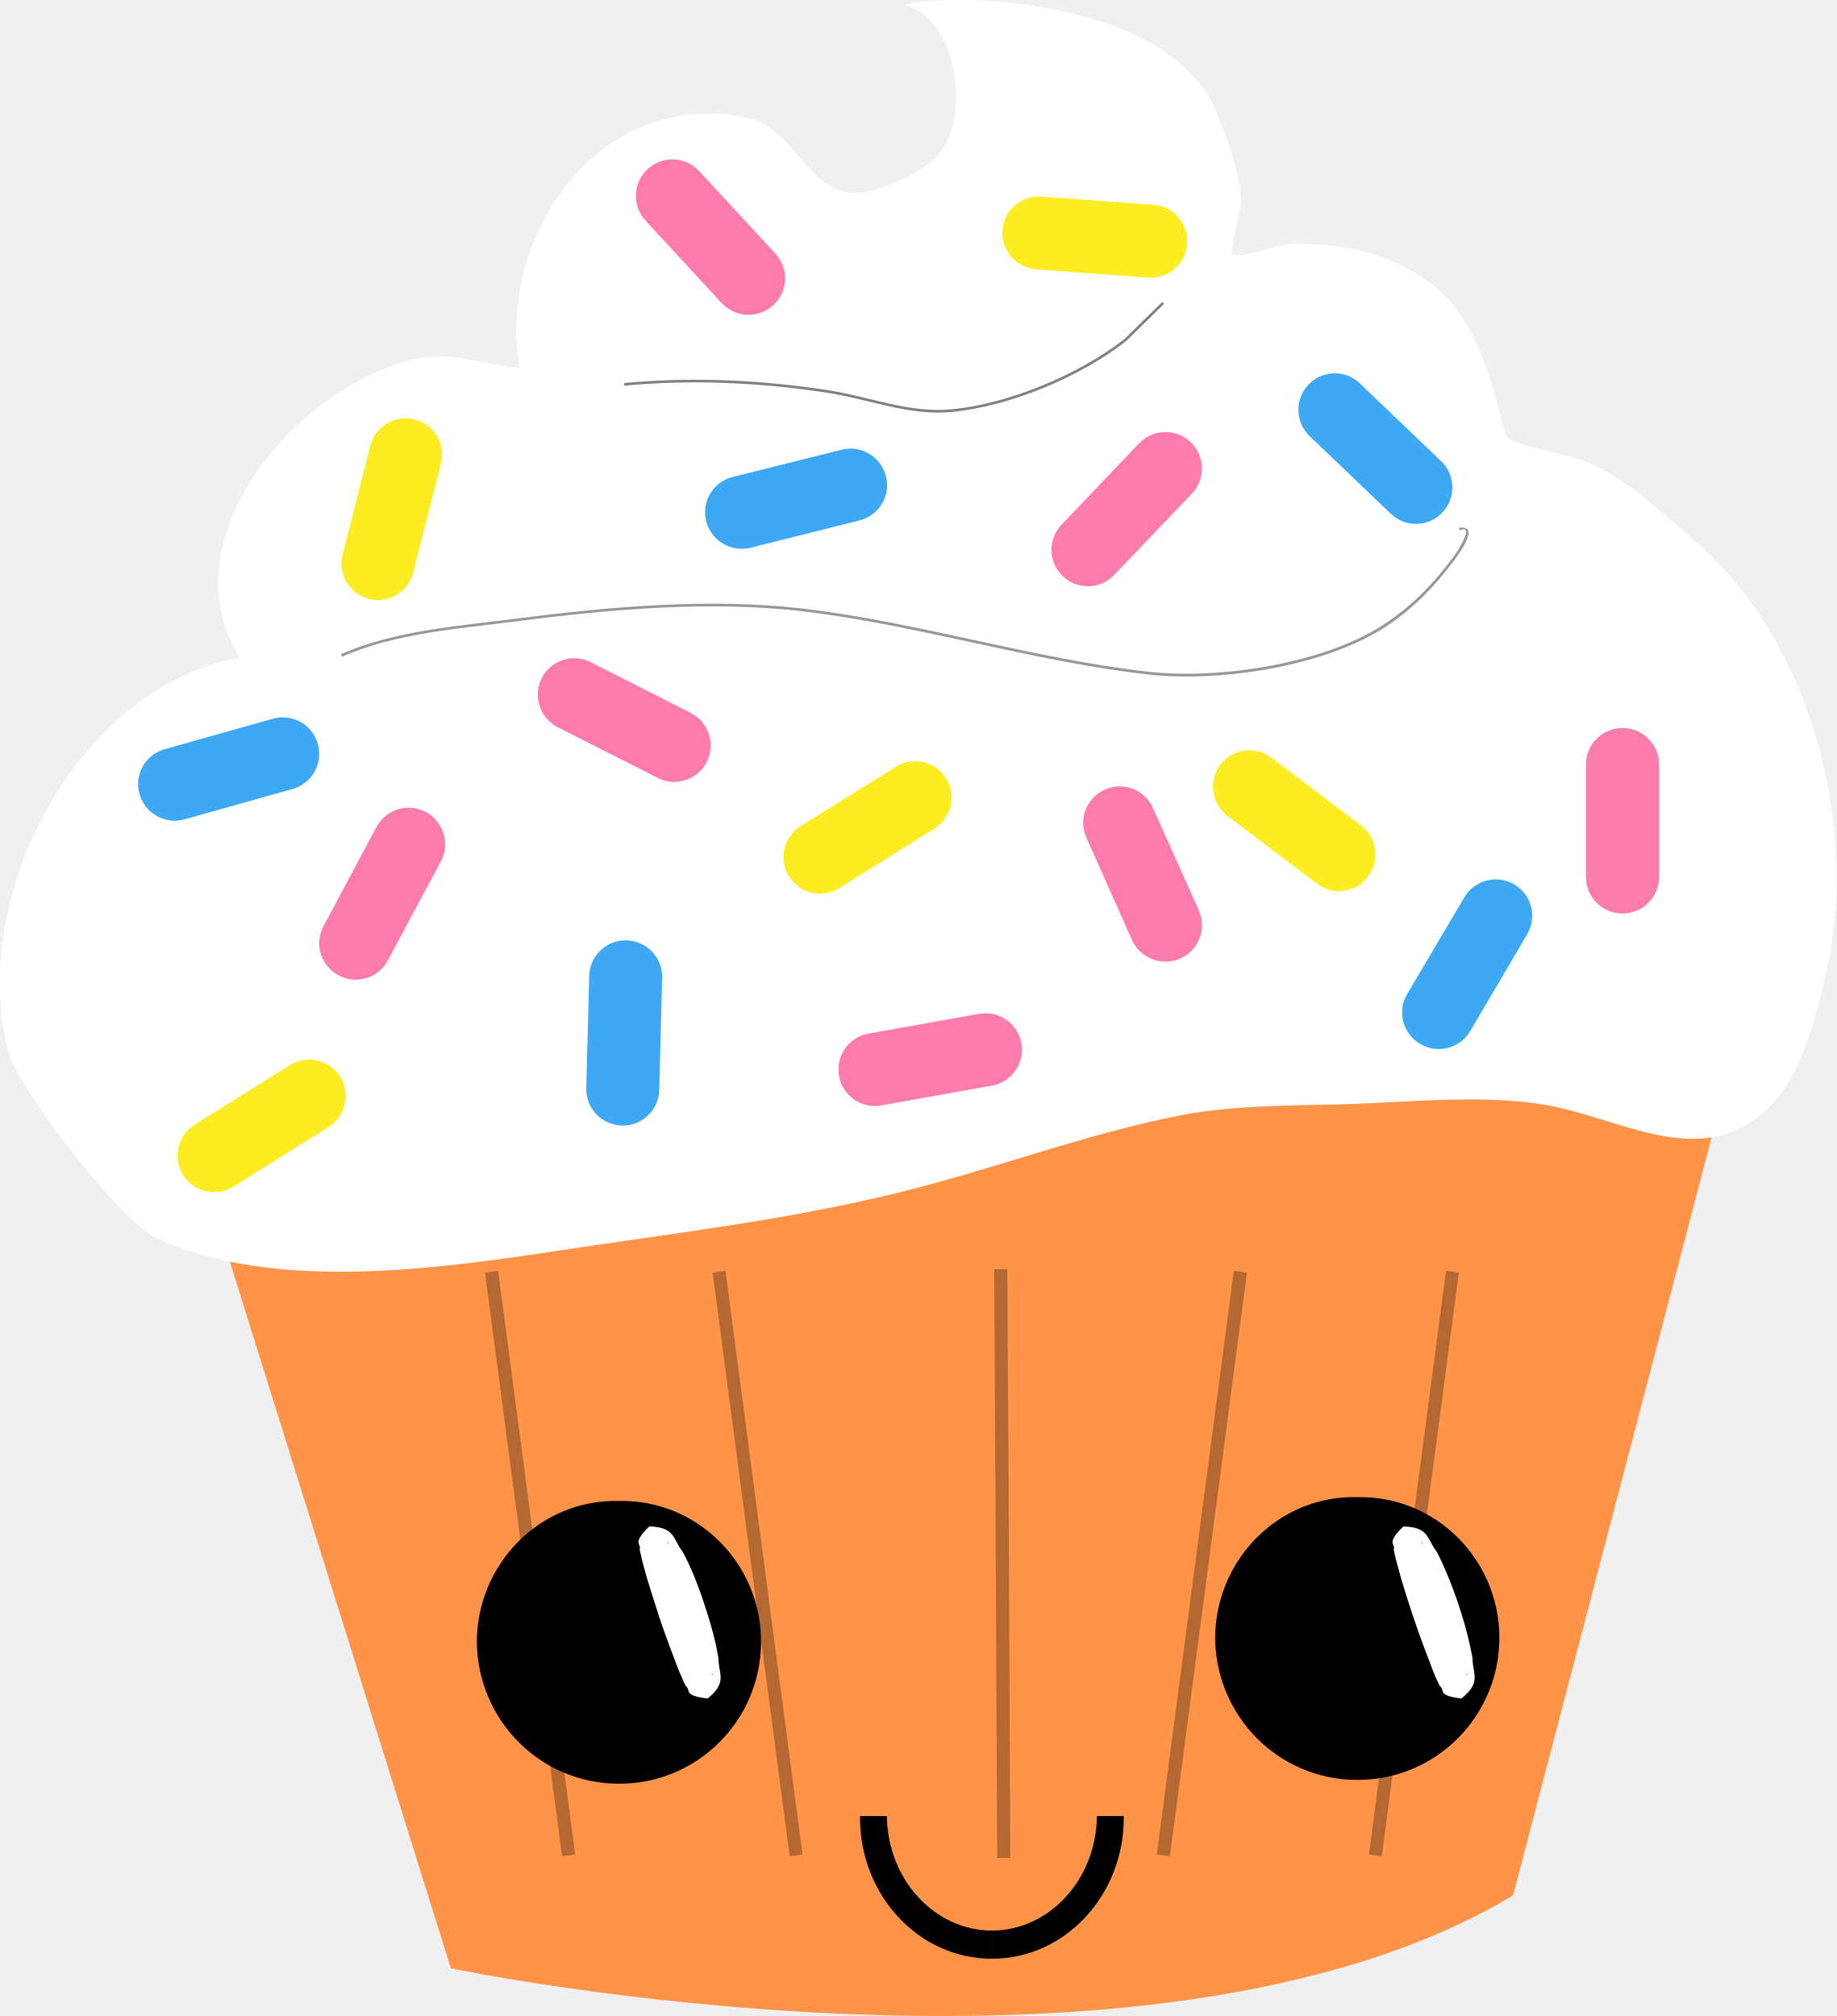
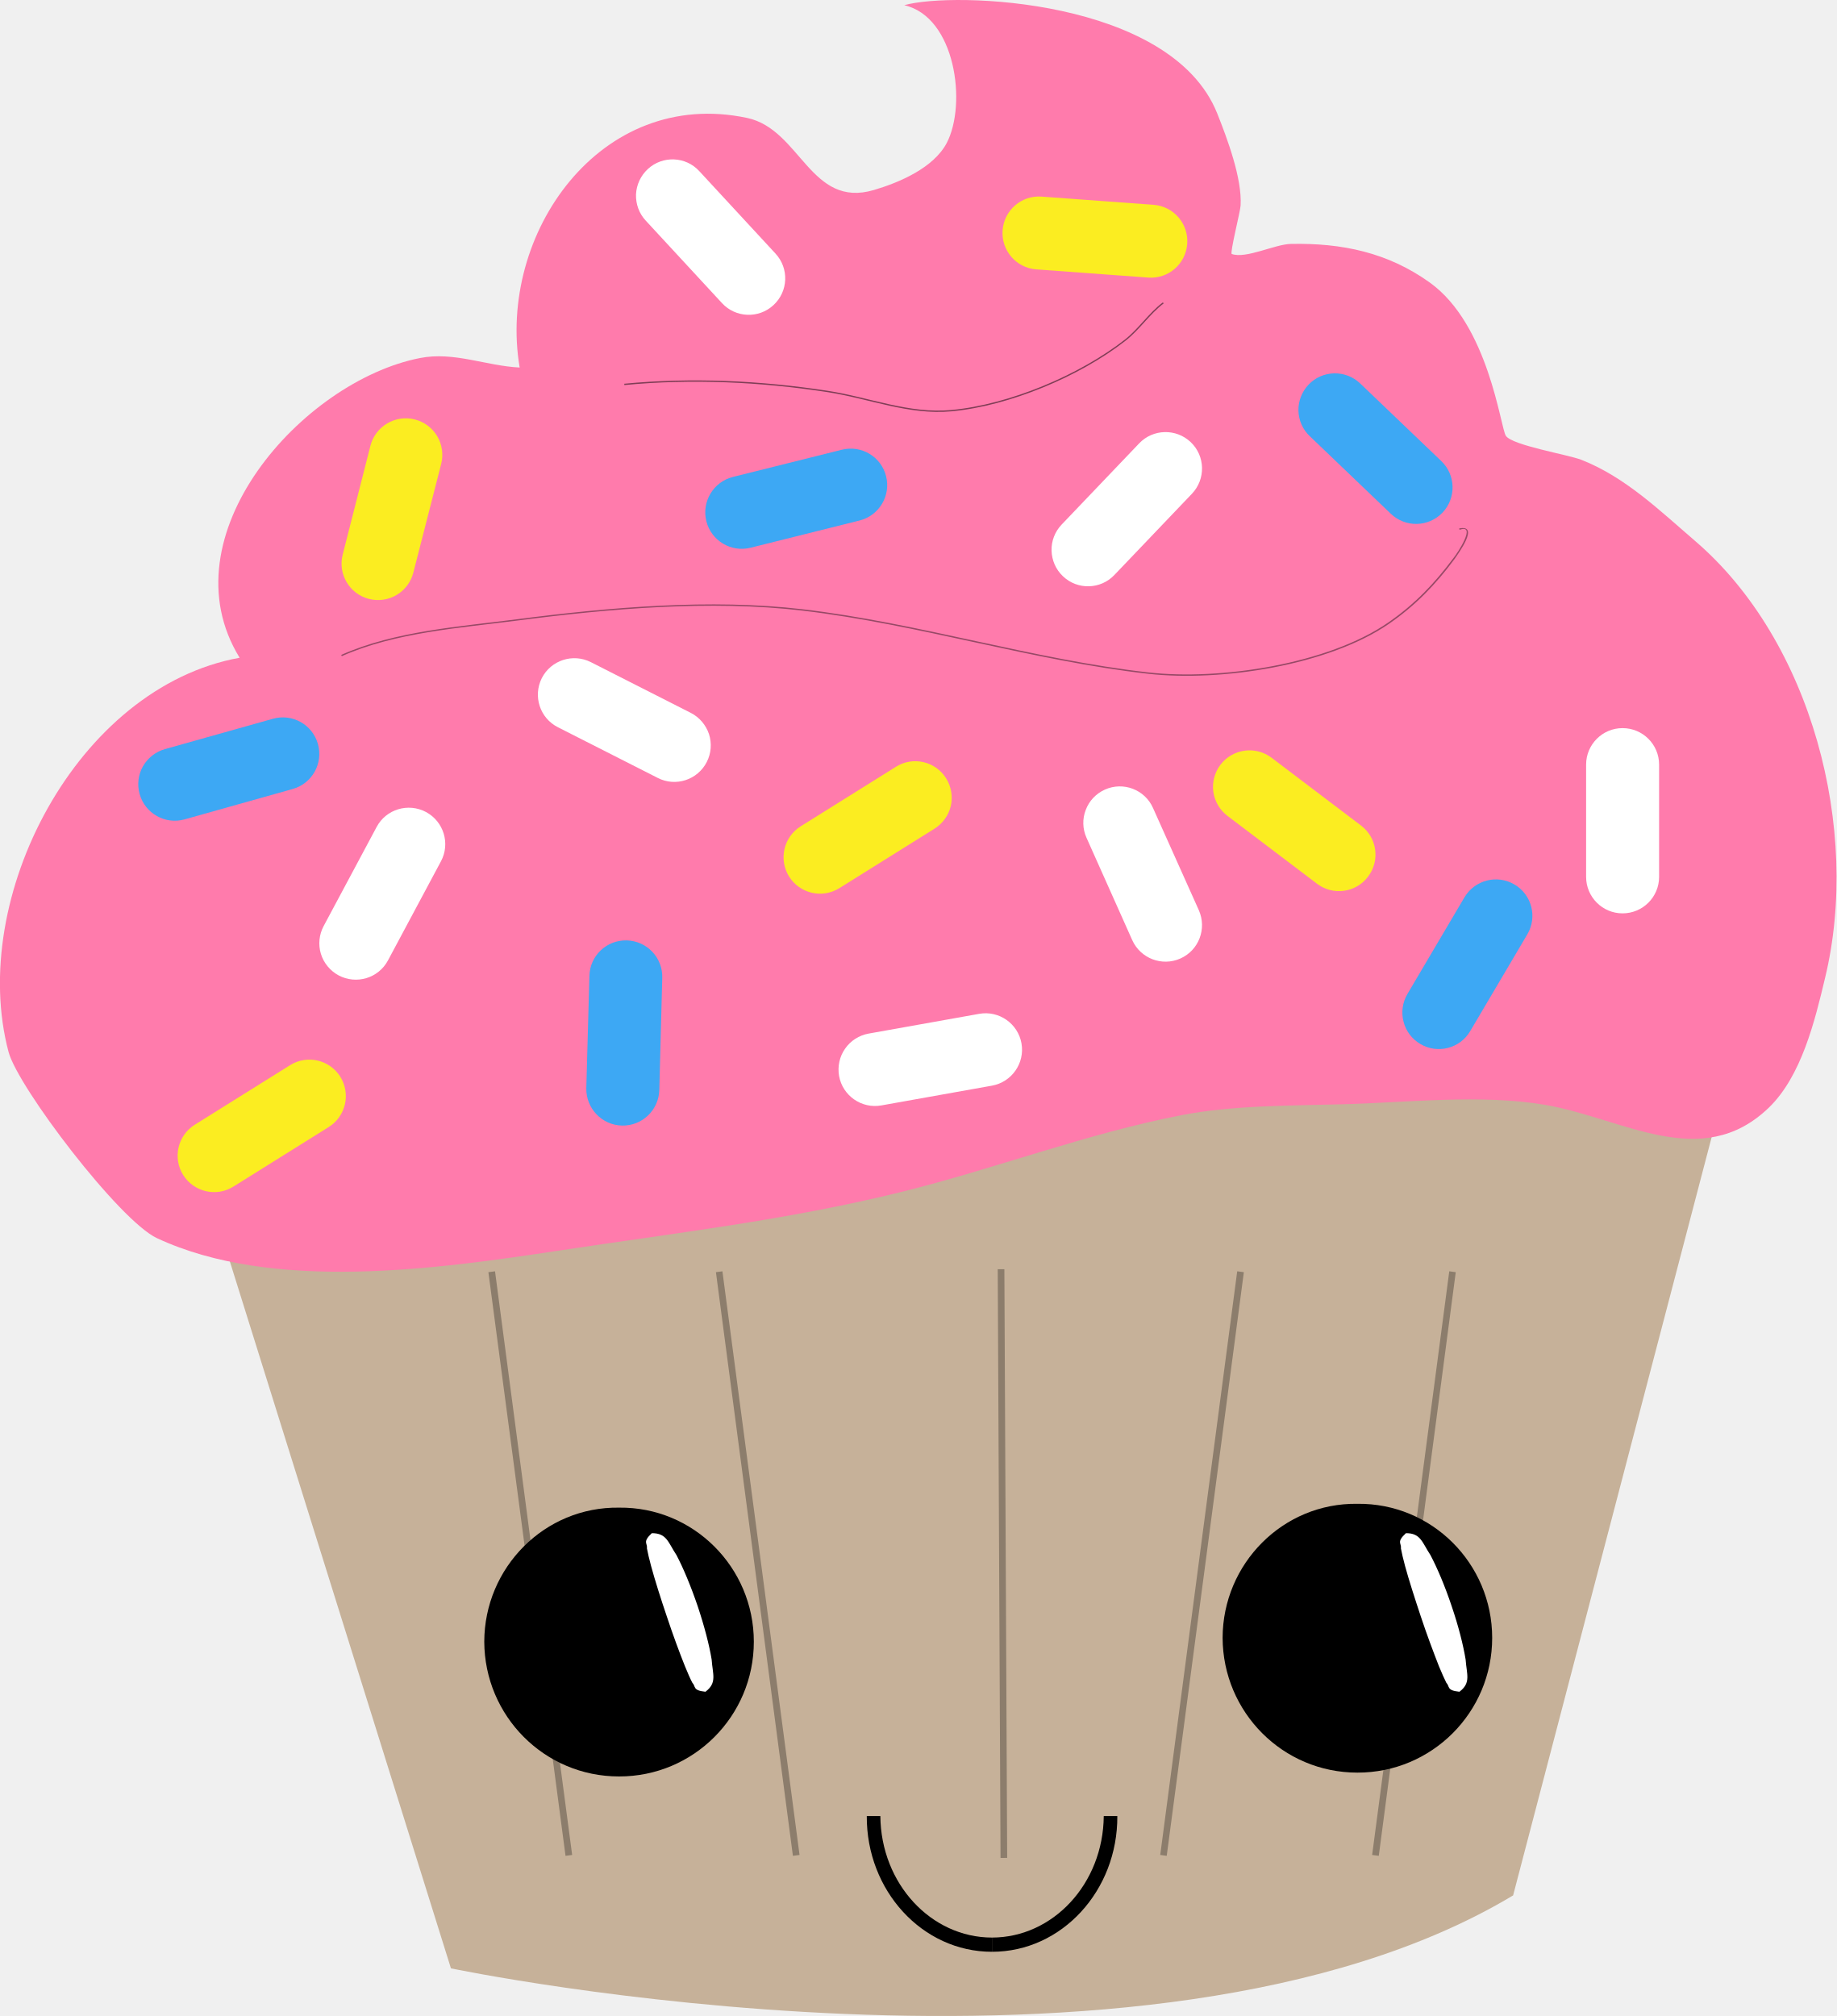
- <svg xmlns="http://www.w3.org/2000/svg" xmlns:xlink="http://www.w3.org/1999/xlink" x="1339.57pt" y="149.204pt" width="62.935pt" height="69.084pt" viewBox="1339.57 149.204 62.935 69.084">
+ <svg xmlns="http://www.w3.org/2000/svg" xmlns:xlink="http://www.w3.org/1999/xlink" x="1231.54pt" y="392.5pt" width="124.546pt" height="136.714pt" viewBox="1231.54 392.5 124.546 136.714">
  <g id="1">
    <defs>
      <g id="2">
        <defs>
-           <path id="3" d="M1398.92,185.515 C1398.92,185.515,1391.42,214.155,1391.42,214.155 C1378.92,221.655,1355.02,216.655,1355.02,216.655 C1355.02,216.655,1346.42,189.155,1346.42,189.155 C1346.42,189.155,1396.42,185.515,1396.42,185.515" />
-         </defs>
-         <use xlink:href="#3" style="fill:#ff9347;fill-opacity:1;fill-rule:evenodd;opacity:1;stroke:none;" />
+           <path id="3" d="M1348.99,464.358 C1348.99,464.358,1334.15,521.036,1334.15,521.036 C1309.41,535.878,1262.12,525.983,1262.12,525.983 C1262.12,525.983,1245.1,471.562,1245.1,471.562 C1245.1,471.562,1344.05,464.358,1344.05,464.358" />
+         </defs>
+         <use xlink:href="#3" style="fill:#c6b199;fill-opacity:1;fill-rule:evenodd;opacity:1;stroke:none;" />
      </g>
    </defs>
    <use xlink:href="#2" />
    <defs>
      <g id="4">
        <defs>
-           <path id="5" d="M1370.55,149.381 C1372.31,149.781,1372.7,152.769,1372,154.105 C1371.56,154.956,1370.39,155.456,1369.51,155.715 C1367.33,156.358,1367,153.633,1365.17,153.244 C1360.14,152.18,1356.6,157.228,1357.37,161.798 C1356.23,161.744,1355.13,161.243,1353.96,161.473 C1349.92,162.264,1345.21,167.57,1347.78,171.743 C1342.19,172.756,1338.46,179.984,1339.86,185.251 C1340.18,186.464,1343.65,191.029,1344.94,191.631 C1348.91,193.49,1354.55,192.69,1358.75,192.054 C1362.69,191.457,1366.56,191.013,1370.44,190.052 C1373.68,189.251,1376.79,188.05,1380.07,187.415 C1381.81,187.078,1383.8,187.092,1385.58,187.045 C1387.8,186.985,1390.31,186.691,1392.51,187.063 C1395.16,187.514,1397.86,189.383,1400.17,187.166 C1401.3,186.081,1401.76,184.172,1402.11,182.704 C1403.33,177.645,1401.66,171.176,1397.65,167.741 C1396.44,166.703,1395.26,165.551,1393.76,164.961 C1393.3,164.781,1391.39,164.468,1391.17,164.139 C1390.98,163.868,1390.59,160.34,1388.56,158.886 C1387.12,157.855,1385.55,157.526,1383.8,157.562 C1383.25,157.574,1382.27,158.081,1381.78,157.907 C1381.71,157.882,1382.07,156.449,1382.08,156.247 C1382.14,155.32,1381.62,153.946,1381.27,153.086 C1379.7,149.155,1372.23,148.905,1370.55,149.381 C1370.55,149.381,1370.55,149.381,1370.55,149.381 z" />
-         </defs>
-         <use xlink:href="#5" style="fill:#ffffff;fill-opacity:1;fill-rule:evenodd;opacity:1;stroke:none;" />
+           <path id="5" d="M1292.86,392.852 C1296.34,393.643,1297.12,399.557,1295.74,402.199 C1294.85,403.884,1292.54,404.873,1290.8,405.386 C1286.49,406.658,1285.83,401.265,1282.2,400.497 C1272.25,398.39,1265.25,408.379,1266.78,417.423 C1264.51,417.317,1262.33,416.325,1260.02,416.78 C1252.04,418.347,1242.71,428.846,1247.79,437.104 C1236.74,439.109,1229.35,453.413,1232.12,463.836 C1232.76,466.237,1239.63,475.271,1242.18,476.463 C1250.04,480.141,1261.2,478.558,1269.5,477.3 C1277.29,476.118,1284.96,475.238,1292.64,473.337 C1299.05,471.752,1305.2,469.375,1311.69,468.119 C1315.14,467.452,1319.07,467.48,1322.59,467.386 C1326.99,467.269,1331.96,466.685,1336.31,467.423 C1341.57,468.315,1346.91,472.014,1351.48,467.626 C1353.71,465.479,1354.62,461.701,1355.31,458.796 C1357.72,448.784,1354.42,435.983,1346.49,429.184 C1344.1,427.132,1341.76,424.851,1338.78,423.683 C1337.88,423.328,1334.1,422.707,1333.66,422.057 C1333.29,421.52,1332.51,414.539,1328.5,411.661 C1325.65,409.621,1322.55,408.97,1319.07,409.042 C1317.99,409.064,1316.04,410.068,1315.07,409.724 C1314.93,409.673,1315.65,406.839,1315.67,406.439 C1315.78,404.605,1314.76,401.884,1314.08,400.182 C1310.96,392.403,1296.19,391.909,1292.86,392.852 C1292.86,392.852,1292.86,392.852,1292.86,392.852 z" />
+         </defs>
+         <use xlink:href="#5" style="fill:#ff7bac;fill-opacity:1;fill-rule:evenodd;opacity:1;stroke:none;" />
      </g>
    </defs>
    <use xlink:href="#4" />
    <defs>
      <g id="6">
        <defs>
-           <path id="7" d="M1351.29,171.708 C1353.12,170.892,1355.35,170.743,1357.31,170.49 C1360.44,170.083,1363.92,169.779,1367.07,170.151 C1371.03,170.618,1374.95,171.87,1378.91,172.316 C1381.4,172.594,1385.09,172.035,1387.18,170.596 C1388.09,169.966,1388.77,169.253,1389.43,168.366 C1389.54,168.198,1390.33,167.18,1389.56,167.29 C1389.57,167.32,1389.58,167.35,1389.59,167.38 C1390.13,167.131,1389.5,168.144,1389.36,168.309 C1388.7,169.191,1388.03,169.894,1387.12,170.518 C1385.07,171.936,1381.38,172.501,1378.92,172.224 C1374.97,171.78,1371.05,170.528,1367.08,170.059 C1363.91,169.688,1360.43,169.993,1357.3,170.4 C1355.34,170.654,1353.1,170.801,1351.25,171.626 C1351.26,171.654,1351.28,171.681,1351.29,171.708 z" />
+           <path id="7" d="M1254.72,436.996 C1258.35,435.376,1262.77,435.083,1266.64,434.58 C1272.85,433.775,1279.73,433.173,1285.97,433.91 C1293.82,434.834,1301.58,437.312,1309.41,438.193 C1314.31,438.743,1321.63,437.633,1325.74,434.796 C1327.54,433.552,1328.89,432.147,1330.19,430.394 C1330.41,430.063,1331.91,428.05,1330.49,428.337 C1330.5,428.367,1330.51,428.397,1330.52,428.427 C1331.7,428.001,1330.38,430.009,1330.11,430.337 C1328.81,432.085,1327.47,433.48,1325.68,434.718 C1321.61,437.535,1314.3,438.65,1309.42,438.101 C1301.6,437.222,1293.84,434.744,1285.98,433.818 C1279.73,433.083,1272.84,433.686,1266.63,434.491 C1262.76,434.994,1258.33,435.286,1254.68,436.914 C1254.69,436.941,1254.71,436.969,1254.72,436.996 z" />
        </defs>
        <use xlink:href="#7" style="fill:#000000;fill-opacity:0.407;fill-rule:nonzero;opacity:1;stroke:none;" />
      </g>
    </defs>
    <use xlink:href="#6" />
    <defs>
      <g id="8">
        <defs>
-           <path id="9" d="M1360.96,162.421 C1363.27,162.2,1365.62,162.311,1367.92,162.662 C1369.34,162.879,1370.7,163.459,1372.18,163.321 C1374.17,163.132,1376.58,162.126,1378.16,160.892 C1378.59,160.467,1379.03,160.041,1379.46,159.615 C1379.44,159.594,1379.42,159.573,1379.4,159.551 C1378.96,159.976,1378.53,160.402,1378.1,160.824 C1376.54,162.043,1374.14,163.046,1372.17,163.231 C1370.72,163.369,1369.36,162.794,1367.93,162.573 C1365.63,162.221,1363.27,162.109,1360.96,162.331 C1360.96,162.361,1360.96,162.391,1360.96,162.421 z" />
+           <path id="9" d="M1273.88,418.613 C1278.45,418.174,1283.11,418.395,1287.65,419.09 C1290.47,419.521,1293.16,420.667,1296.08,420.393 C1300.01,420.022,1304.76,418.032,1307.87,415.603 C1308.83,414.852,1309.5,413.796,1310.45,413.077 C1310.43,413.053,1310.42,413.029,1310.4,413.005 C1309.43,413.738,1308.76,414.794,1307.82,415.532 C1304.72,417.95,1299.98,419.936,1296.07,420.303 C1293.18,420.577,1290.49,419.437,1287.66,419.001 C1283.12,418.305,1278.45,418.084,1273.87,418.523 C1273.88,418.553,1273.88,418.583,1273.88,418.613 z" />
        </defs>
        <use xlink:href="#9" style="fill:#000000;fill-opacity:0.497;fill-rule:nonzero;opacity:1;stroke:none;" />
      </g>
    </defs>
    <use xlink:href="#8" />
    <defs>
      <g id="10">
        <defs>
-           <path id="11" d="M1396.42,179.252 C1396.42,179.943,1395.86,180.502,1395.17,180.502 C1394.48,180.502,1393.92,179.943,1393.92,179.252 C1393.92,179.252,1393.92,175.405,1393.92,175.405 C1393.92,174.714,1394.48,174.155,1395.17,174.155 C1395.86,174.155,1396.42,174.714,1396.42,175.405 C1396.42,175.405,1396.42,179.252,1396.42,179.252 z" />
+           <path id="11" d="M1344.05,451.965 C1344.05,453.332,1342.94,454.439,1341.57,454.439 C1340.21,454.439,1339.1,453.332,1339.1,451.965 C1339.1,451.965,1339.1,444.351,1339.1,444.351 C1339.1,442.985,1340.21,441.877,1341.57,441.877 C1342.94,441.877,1344.05,442.985,1344.05,444.351 C1344.05,444.351,1344.05,451.965,1344.05,451.965 z" />
        </defs>
        <use xlink:href="#11" style="fill:#ff7bac;fill-opacity:1;fill-rule:nonzero;opacity:1;stroke:none;" />
      </g>
    </defs>
    <use xlink:href="#10" />
    <defs>
      <g id="12">
        <defs>
-           <path id="13" d="M1366.14,157.893 C1366.61,158.401,1366.58,159.191,1366.07,159.66 C1365.56,160.128,1364.77,160.097,1364.3,159.59 C1364.3,159.59,1361.69,156.763,1361.69,156.763 C1361.22,156.256,1361.26,155.466,1361.76,154.997 C1362.27,154.529,1363.06,154.56,1363.53,155.067 C1363.53,155.067,1366.14,157.893,1366.14,157.893 z" />
-         </defs>
-         <use xlink:href="#13" style="fill:#ff7bac;fill-opacity:1;fill-rule:nonzero;opacity:1;stroke:none;" />
+           <path id="13" d="M1284.13,409.697 C1285.06,410.7,1285,412.266,1283.99,413.193 C1282.99,414.12,1281.42,414.057,1280.5,413.054 C1280.5,413.054,1275.33,407.461,1275.33,407.461 C1274.88,406.979,1274.65,406.34,1274.67,405.684 C1274.7,405.029,1274.99,404.41,1275.47,403.965 C1276.47,403.038,1278.04,403.1,1278.96,404.104 C1278.96,404.104,1284.13,409.697,1284.13,409.697 z" />
+         </defs>
+         <use xlink:href="#13" style="fill:#ffffff;fill-opacity:1;fill-rule:nonzero;opacity:1;stroke:none;" />
      </g>
    </defs>
    <use xlink:href="#12" />
    <defs>
      <g id="14">
        <defs>
-           <path id="15" d="M1396.42,179.252 C1396.42,179.943,1395.86,180.502,1395.17,180.502 C1394.48,180.502,1393.92,179.943,1393.92,179.252 C1393.92,179.252,1393.92,175.405,1393.92,175.405 C1393.92,174.714,1394.48,174.155,1395.17,174.155 C1395.86,174.155,1396.42,174.714,1396.42,175.405 C1396.42,175.405,1396.42,179.252,1396.42,179.252 z" />
-         </defs>
-         <use xlink:href="#15" style="fill:#ff7bac;fill-opacity:1;fill-rule:nonzero;opacity:1;stroke:none;" />
+           <path id="15" d="M1344.05,451.965 C1344.05,453.332,1342.94,454.439,1341.57,454.439 C1340.21,454.439,1339.1,453.332,1339.1,451.965 C1339.1,451.965,1339.1,444.351,1339.1,444.351 C1339.1,442.985,1340.21,441.877,1341.57,441.877 C1342.94,441.877,1344.05,442.985,1344.05,444.351 C1344.05,444.351,1344.05,451.965,1344.05,451.965 z" />
+         </defs>
+         <use xlink:href="#15" style="fill:#ffffff;fill-opacity:1;fill-rule:nonzero;opacity:1;stroke:none;" />
      </g>
    </defs>
    <use xlink:href="#14" />
    <defs>
      <g id="16">
        <defs>
-           <path id="17" d="M1386.21,177.494 C1386.76,177.912,1386.86,178.696,1386.45,179.246 C1386.03,179.796,1385.25,179.904,1384.7,179.487 C1384.7,179.487,1381.63,177.162,1381.63,177.162 C1381.08,176.745,1380.97,175.961,1381.39,175.411 C1381.8,174.861,1382.59,174.753,1383.14,175.17 C1383.14,175.17,1386.21,177.494,1386.21,177.494 z" />
+           <path id="17" d="M1323.84,448.487 C1324.93,449.312,1325.14,450.864,1324.31,451.952 C1323.49,453.041,1321.94,453.255,1320.85,452.429 C1320.85,452.429,1314.78,447.83,1314.78,447.83 C1314.26,447.433,1313.91,446.845,1313.82,446.195 C1313.73,445.546,1313.91,444.887,1314.3,444.364 C1315.13,443.275,1316.68,443.062,1317.77,443.887 C1317.77,443.887,1323.84,448.487,1323.84,448.487 z" />
        </defs>
        <use xlink:href="#17" style="fill:#fbed21;fill-opacity:1;fill-rule:nonzero;opacity:1;stroke:none;" />
      </g>
    </defs>
    <use xlink:href="#16" />
    <defs>
      <g id="18">
        <defs>
-           <path id="19" d="M1369.77,187.084 C1369.09,187.205,1368.44,186.753,1368.32,186.073 C1368.2,185.394,1368.65,184.744,1369.33,184.623 C1369.33,184.623,1373.12,183.945,1373.12,183.945 C1373.8,183.824,1374.45,184.276,1374.57,184.956 C1374.69,185.635,1374.24,186.285,1373.56,186.406 C1373.56,186.406,1369.77,187.084,1369.77,187.084 z" />
-         </defs>
-         <use xlink:href="#19" style="fill:#ff7bac;fill-opacity:1;fill-rule:nonzero;opacity:1;stroke:none;" />
+           <path id="19" d="M1291.31,467.463 C1289.97,467.704,1288.68,466.808,1288.44,465.464 C1288.33,464.818,1288.47,464.152,1288.85,463.614 C1289.22,463.076,1289.8,462.709,1290.44,462.593 C1290.44,462.593,1297.94,461.253,1297.94,461.253 C1299.28,461.012,1300.57,461.908,1300.81,463.252 C1301.05,464.597,1300.15,465.882,1298.81,466.123 C1298.81,466.123,1291.31,467.463,1291.31,467.463 z" />
+         </defs>
+         <use xlink:href="#19" style="fill:#ffffff;fill-opacity:1;fill-rule:nonzero;opacity:1;stroke:none;" />
      </g>
    </defs>
    <use xlink:href="#18" />
    <defs>
      <g id="20">
        <defs>
-           <path id="21" d="M1377.75,168.907 C1377.28,169.407,1376.49,169.426,1375.99,168.949 C1375.49,168.473,1375.47,167.681,1375.95,167.182 C1375.95,167.182,1378.6,164.398,1378.6,164.398 C1379.08,163.898,1379.87,163.879,1380.37,164.356 C1380.87,164.832,1380.89,165.624,1380.41,166.123 C1380.41,166.123,1377.75,168.907,1377.75,168.907 z" />
-         </defs>
-         <use xlink:href="#21" style="fill:#ff7bac;fill-opacity:1;fill-rule:nonzero;opacity:1;stroke:none;" />
+           <path id="21" d="M1307.11,431.493 C1306.17,432.482,1304.6,432.518,1303.62,431.576 C1303.14,431.123,1302.87,430.5,1302.85,429.844 C1302.83,429.188,1303.08,428.553,1303.53,428.078 C1303.53,428.078,1308.79,422.568,1308.79,422.568 C1309.73,421.58,1311.3,421.543,1312.29,422.486 C1313.28,423.429,1313.31,424.994,1312.37,425.983 C1312.37,425.983,1307.11,431.493,1307.11,431.493 z" />
+         </defs>
+         <use xlink:href="#21" style="fill:#ffffff;fill-opacity:1;fill-rule:nonzero;opacity:1;stroke:none;" />
      </g>
    </defs>
    <use xlink:href="#20" />
    <defs>
      <g id="22">
        <defs>
-           <path id="23" d="M1352.26,164.479 C1352.43,163.81,1353.11,163.407,1353.78,163.577 C1354.45,163.748,1354.85,164.429,1354.68,165.098 C1354.68,165.098,1353.73,168.826,1353.73,168.826 C1353.56,169.495,1352.88,169.898,1352.21,169.728 C1351.54,169.557,1351.14,168.876,1351.31,168.207 C1351.31,168.207,1352.26,164.479,1352.26,164.479 z" />
+           <path id="23" d="M1256.66,422.729 C1257,421.406,1258.35,420.607,1259.67,420.945 C1260.31,421.108,1260.85,421.516,1261.19,422.08 C1261.52,422.645,1261.62,423.319,1261.46,423.954 C1261.46,423.954,1259.57,431.332,1259.57,431.332 C1259.23,432.656,1257.89,433.454,1256.56,433.116 C1255.24,432.778,1254.44,431.431,1254.78,430.107 C1254.78,430.107,1256.66,422.729,1256.66,422.729 z" />
        </defs>
        <use xlink:href="#23" style="fill:#fbed21;fill-opacity:1;fill-rule:nonzero;opacity:1;stroke:none;" />
      </g>
    </defs>
    <use xlink:href="#22" />
    <defs>
      <g id="24">
        <defs>
-           <path id="25" d="M1368.41,164.615 C1369.08,164.447,1369.76,164.855,1369.93,165.525 C1370.1,166.194,1369.69,166.873,1369.02,167.04 C1369.02,167.04,1365.29,167.973,1365.29,167.973 C1364.62,168.14,1363.94,167.733,1363.77,167.063 C1363.6,166.393,1364.01,165.715,1364.68,165.547 C1364.68,165.547,1368.41,164.615,1368.41,164.615 z" />
+           <path id="25" d="M1288.63,422.998 C1289.96,422.667,1291.3,423.473,1291.63,424.798 C1291.79,425.435,1291.69,426.109,1291.35,426.671 C1291.01,427.234,1290.47,427.639,1289.83,427.798 C1289.83,427.798,1282.44,429.644,1282.44,429.644 C1281.12,429.975,1279.77,429.169,1279.44,427.843 C1279.11,426.518,1279.92,425.175,1281.24,424.844 C1281.24,424.844,1288.63,422.998,1288.63,422.998 z" />
        </defs>
        <use xlink:href="#25" style="fill:#3da8f4;fill-opacity:1;fill-rule:nonzero;opacity:1;stroke:none;" />
      </g>
    </defs>
    <use xlink:href="#24" />
    <defs>
      <g id="26">
        <defs>
-           <path id="27" d="M1379.1,156.223 C1379.78,156.273,1380.3,156.872,1380.25,157.561 C1380.2,158.249,1379.6,158.766,1378.91,158.716 C1378.91,158.716,1375.08,158.434,1375.08,158.434 C1374.39,158.384,1373.87,157.785,1373.92,157.096 C1373.97,156.408,1374.57,155.89,1375.26,155.941 C1375.26,155.941,1379.1,156.223,1379.1,156.223 z" />
+           <path id="27" d="M1309.77,406.39 C1311.13,406.49,1312.15,407.676,1312.05,409.038 C1311.95,410.401,1310.77,411.424,1309.41,411.324 C1309.41,411.324,1301.81,410.767,1301.81,410.767 C1300.45,410.667,1299.43,409.481,1299.53,408.119 C1299.63,406.756,1300.81,405.733,1302.17,405.833 C1302.17,405.833,1309.77,406.39,1309.77,406.39 z" />
        </defs>
        <use xlink:href="#27" style="fill:#fbed21;fill-opacity:1;fill-rule:nonzero;opacity:1;stroke:none;" />
      </g>
    </defs>
    <use xlink:href="#26" />
    <defs>
      <g id="28">
        <defs>
-           <path id="29" d="M1370.27,175.479 C1370.85,175.113,1371.62,175.29,1371.99,175.876 C1372.36,176.461,1372.18,177.232,1371.59,177.598 C1371.59,177.598,1368.33,179.638,1368.33,179.638 C1367.74,180.004,1366.97,179.826,1366.61,179.241 C1366.24,178.656,1366.42,177.885,1367,177.519 C1367,177.519,1370.27,175.479,1370.27,175.479 z" />
+           <path id="29" d="M1292.3,444.497 C1293.45,443.773,1294.98,444.125,1295.7,445.283 C1296.05,445.839,1296.16,446.511,1296.02,447.15 C1295.87,447.79,1295.47,448.344,1294.92,448.692 C1294.92,448.692,1288.46,452.729,1288.46,452.729 C1287.3,453.453,1285.78,453.101,1285.05,451.943 C1284.33,450.785,1284.68,449.258,1285.84,448.534 C1285.84,448.534,1292.3,444.497,1292.3,444.497 z" />
        </defs>
        <use xlink:href="#29" style="fill:#fbed21;fill-opacity:1;fill-rule:nonzero;opacity:1;stroke:none;" />
      </g>
    </defs>
    <use xlink:href="#28" />
    <defs>
      <g id="30">
        <defs>
-           <path id="31" d="M1389.95,184.538 C1389.6,185.133,1388.83,185.33,1388.24,184.979 C1387.64,184.628,1387.44,183.862,1387.79,183.267 C1387.79,183.267,1389.75,179.954,1389.75,179.954 C1390.1,179.359,1390.87,179.162,1391.46,179.512 C1392.06,179.863,1392.25,180.63,1391.9,181.224 C1391.9,181.224,1389.95,184.538,1389.95,184.538 z" />
+           <path id="31" d="M1331.24,462.425 C1330.55,463.602,1329.03,463.993,1327.86,463.299 C1327.29,462.965,1326.88,462.421,1326.72,461.786 C1326.55,461.15,1326.65,460.476,1326.98,459.911 C1326.98,459.911,1330.85,453.353,1330.85,453.353 C1331.55,452.177,1333.06,451.786,1334.24,452.48 C1335.42,453.174,1335.81,454.691,1335.11,455.868 C1335.11,455.868,1331.24,462.425,1331.24,462.425 z" />
        </defs>
        <use xlink:href="#31" style="fill:#3da8f4;fill-opacity:1;fill-rule:nonzero;opacity:1;stroke:none;" />
      </g>
    </defs>
    <use xlink:href="#30" />
    <defs>
      <g id="32">
        <defs>
-           <path id="33" d="M1388.95,165.004 C1389.45,165.481,1389.47,166.273,1388.99,166.771 C1388.52,167.27,1387.73,167.288,1387.23,166.81 C1387.23,166.81,1384.45,164.15,1384.45,164.15 C1383.95,163.673,1383.93,162.882,1384.41,162.383 C1384.88,161.884,1385.68,161.867,1386.17,162.344 C1386.17,162.344,1388.95,165.004,1388.95,165.004 z" />
+           <path id="33" d="M1329.28,423.768 C1330.27,424.713,1330.3,426.279,1329.36,427.266 C1328.41,428.253,1326.85,428.288,1325.86,427.343 C1325.86,427.343,1320.36,422.079,1320.36,422.079 C1319.88,421.626,1319.61,421.002,1319.59,420.347 C1319.58,419.691,1319.83,419.056,1320.28,418.582 C1321.22,417.595,1322.79,417.56,1323.78,418.504 C1323.78,418.504,1329.28,423.768,1329.28,423.768 z" />
        </defs>
        <use xlink:href="#33" style="fill:#3da8f4;fill-opacity:1;fill-rule:nonzero;opacity:1;stroke:none;" />
      </g>
    </defs>
    <use xlink:href="#32" />
    <defs>
      <g id="34">
        <defs>
-           <path id="35" d="M1349.5,185.705 C1350.09,185.339,1350.86,185.517,1351.23,186.102 C1351.59,186.687,1351.41,187.459,1350.83,187.825 C1350.83,187.825,1347.57,189.865,1347.57,189.865 C1346.98,190.231,1346.21,190.053,1345.84,189.467 C1345.48,188.882,1345.66,188.111,1346.24,187.745 C1346.24,187.745,1349.5,185.705,1349.5,185.705 z" />
+           <path id="35" d="M1251.21,464.735 C1252.37,464.01,1253.89,464.362,1254.62,465.521 C1254.96,466.077,1255.08,466.749,1254.93,467.388 C1254.78,468.027,1254.39,468.582,1253.83,468.93 C1253.83,468.93,1247.37,472.967,1247.37,472.967 C1246.22,473.691,1244.69,473.339,1243.96,472.181 C1243.24,471.022,1243.59,469.496,1244.75,468.772 C1244.75,468.772,1251.21,464.735,1251.21,464.735 z" />
        </defs>
        <use xlink:href="#35" style="fill:#fbed21;fill-opacity:1;fill-rule:nonzero;opacity:1;stroke:none;" />
      </g>
    </defs>
    <use xlink:href="#34" />
    <defs>
      <g id="36">
        <defs>
-           <path id="37" d="M1352.86,182.114 C1352.54,182.723,1351.78,182.953,1351.17,182.627 C1350.56,182.302,1350.33,181.544,1350.66,180.935 C1350.66,180.935,1352.47,177.542,1352.47,177.542 C1352.8,176.934,1353.56,176.704,1354.16,177.03 C1354.77,177.355,1355,178.113,1354.68,178.721 C1354.68,178.721,1352.86,182.114,1352.86,182.114 z" />
-         </defs>
-         <use xlink:href="#37" style="fill:#ff7bac;fill-opacity:1;fill-rule:nonzero;opacity:1;stroke:none;" />
+           <path id="37" d="M1257.85,457.629 C1257.21,458.834,1255.71,459.288,1254.5,458.644 C1253.93,458.335,1253.49,457.808,1253.3,457.18 C1253.11,456.553,1253.18,455.875,1253.49,455.296 C1253.49,455.296,1257.08,448.582,1257.08,448.582 C1257.72,447.377,1259.22,446.923,1260.43,447.567 C1261.63,448.211,1262.09,449.71,1261.44,450.915 C1261.44,450.915,1257.85,457.629,1257.85,457.629 z" />
+         </defs>
+         <use xlink:href="#37" style="fill:#ffffff;fill-opacity:1;fill-rule:nonzero;opacity:1;stroke:none;" />
      </g>
    </defs>
    <use xlink:href="#36" />
    <defs>
      <g id="38">
        <defs>
-           <path id="39" d="M1380.65,180.397 C1380.93,181.027,1380.65,181.767,1380.02,182.049 C1379.39,182.33,1378.65,182.048,1378.36,181.418 C1378.36,181.418,1376.8,177.912,1376.8,177.912 C1376.51,177.282,1376.8,176.542,1377.43,176.261 C1378.06,175.979,1378.8,176.261,1379.08,176.891 C1379.08,176.891,1380.65,180.397,1380.65,180.397 z" />
-         </defs>
-         <use xlink:href="#39" style="fill:#ff7bac;fill-opacity:1;fill-rule:nonzero;opacity:1;stroke:none;" />
+           <path id="39" d="M1312.84,454.231 C1313.39,455.478,1312.84,456.941,1311.59,457.499 C1310.34,458.057,1308.88,457.498,1308.32,456.251 C1308.32,456.251,1305.22,449.313,1305.22,449.313 C1304.95,448.714,1304.93,448.033,1305.17,447.42 C1305.4,446.807,1305.87,446.313,1306.47,446.045 C1307.71,445.487,1309.18,446.046,1309.73,447.293 C1309.73,447.293,1312.84,454.231,1312.84,454.231 z" />
+         </defs>
+         <use xlink:href="#39" style="fill:#ffffff;fill-opacity:1;fill-rule:nonzero;opacity:1;stroke:none;" />
      </g>
    </defs>
    <use xlink:href="#38" />
    <defs>
      <g id="40">
        <defs>
-           <path id="41" d="M1358.68,174.123 C1358.07,173.811,1357.82,173.058,1358.13,172.443 C1358.45,171.827,1359.2,171.582,1359.81,171.894 C1359.81,171.894,1363.24,173.633,1363.24,173.633 C1363.85,173.946,1364.1,174.699,1363.79,175.314 C1363.47,175.93,1362.72,176.175,1362.11,175.862 C1362.11,175.862,1358.68,174.123,1358.68,174.123 z" />
-         </defs>
-         <use xlink:href="#41" style="fill:#ff7bac;fill-opacity:1;fill-rule:nonzero;opacity:1;stroke:none;" />
+           <path id="41" d="M1269.37,441.815 C1268.15,441.197,1267.67,439.708,1268.28,438.49 C1268.9,437.272,1270.39,436.786,1271.61,437.404 C1271.61,437.404,1278.39,440.846,1278.39,440.846 C1278.97,441.143,1279.41,441.66,1279.62,442.284 C1279.82,442.908,1279.77,443.587,1279.47,444.172 C1278.85,445.39,1277.36,445.876,1276.15,445.257 C1276.15,445.257,1269.37,441.815,1269.37,441.815 z" />
+         </defs>
+         <use xlink:href="#41" style="fill:#ffffff;fill-opacity:1;fill-rule:nonzero;opacity:1;stroke:none;" />
      </g>
    </defs>
    <use xlink:href="#40" />
    <defs>
      <g id="42">
        <defs>
-           <path id="43" d="M1345.89,177.282 C1345.23,177.468,1344.54,177.081,1344.35,176.416 C1344.16,175.752,1344.55,175.062,1345.22,174.875 C1345.22,174.875,1348.92,173.834,1348.92,173.834 C1349.59,173.647,1350.28,174.034,1350.46,174.699 C1350.65,175.363,1350.26,176.054,1349.6,176.24 C1349.6,176.24,1345.89,177.282,1345.89,177.282 z" />
+           <path id="43" d="M1244.06,448.065 C1242.75,448.435,1241.38,447.668,1241.01,446.353 C1240.83,445.722,1240.91,445.045,1241.23,444.473 C1241.56,443.901,1242.09,443.48,1242.72,443.302 C1242.72,443.302,1250.05,441.242,1250.05,441.242 C1251.37,440.872,1252.73,441.639,1253.1,442.954 C1253.47,444.269,1252.71,445.635,1251.39,446.005 C1251.39,446.005,1244.06,448.065,1244.06,448.065 z" />
        </defs>
        <use xlink:href="#43" style="fill:#3da8f4;fill-opacity:1;fill-rule:nonzero;opacity:1;stroke:none;" />
      </g>
    </defs>
    <use xlink:href="#42" />
    <defs>
      <g id="44">
        <defs>
-           <path id="45" d="M1362.16,186.558 C1362.14,187.248,1361.57,187.792,1360.88,187.774 C1360.19,187.756,1359.64,187.182,1359.66,186.492 C1359.66,186.492,1359.76,182.645,1359.76,182.645 C1359.78,181.955,1360.35,181.41,1361.04,181.429 C1361.73,181.447,1362.28,182.021,1362.26,182.711 C1362.26,182.711,1362.16,186.558,1362.16,186.558 z" />
+           <path id="45" d="M1276.25,466.422 C1276.21,467.788,1275.08,468.866,1273.71,468.83 C1272.35,468.794,1271.27,467.657,1271.3,466.291 C1271.3,466.291,1271.51,458.68,1271.51,458.68 C1271.54,457.314,1272.68,456.236,1274.04,456.272 C1275.41,456.308,1276.49,457.445,1276.45,458.81 C1276.45,458.81,1276.25,466.422,1276.25,466.422 z" />
        </defs>
        <use xlink:href="#45" style="fill:#3da8f4;fill-opacity:1;fill-rule:nonzero;opacity:1;stroke:none;" />
      </g>
    </defs>
    <use xlink:href="#44" />
    <defs>
      <g id="46">
        <defs>
-           <path id="47" d="M1373.64,192.698 C1373.68,199.422,1373.71,206.147,1373.74,212.871 C1373.89,212.87,1374.04,212.87,1374.19,212.869 C1374.16,206.145,1374.13,199.42,1374.09,192.696 C1373.94,192.696,1373.79,192.697,1373.64,192.698 z" />
+           <path id="47" d="M1299.2,478.572 C1299.26,491.88,1299.33,505.187,1299.39,518.495 C1299.54,518.494,1299.69,518.493,1299.84,518.493 C1299.78,505.185,1299.71,491.878,1299.65,478.57 C1299.5,478.571,1299.35,478.572,1299.2,478.572 z" />
        </defs>
        <use xlink:href="#47" style="fill:#000000;fill-opacity:0.295;fill-rule:nonzero;opacity:1;stroke:none;" />
      </g>
    </defs>
    <use xlink:href="#46" />
    <defs>
      <g id="48">
        <defs>
-           <path id="49" d="M1389.12,192.754 C1388.24,199.421,1387.36,206.087,1386.48,212.754 C1386.63,212.774,1386.77,212.793,1386.92,212.813 C1387.8,206.146,1388.68,199.48,1389.56,192.813 C1389.41,192.793,1389.27,192.774,1389.12,192.754 z" />
+           <path id="49" d="M1329.82,478.713 C1328.08,491.907,1326.34,505.1,1324.59,518.293 C1324.74,518.312,1324.89,518.332,1325.04,518.352 C1326.78,505.159,1328.52,491.965,1330.26,478.772 C1330.12,478.753,1329.97,478.733,1329.82,478.713 z" />
        </defs>
        <use xlink:href="#49" style="fill:#000000;fill-opacity:0.295;fill-rule:nonzero;opacity:1;stroke:none;" />
      </g>
    </defs>
    <use xlink:href="#48" />
    <defs>
      <g id="50">
        <defs>
-           <path id="51" d="M1363.99,192.813 C1364.87,199.48,1365.75,206.146,1366.63,212.813 C1366.78,212.793,1366.92,212.774,1367.07,212.754 C1366.19,206.087,1365.31,199.421,1364.43,192.754 C1364.28,192.774,1364.14,192.793,1363.99,192.813 z" />
+           <path id="51" d="M1280.09,478.772 C1281.83,491.965,1283.57,505.159,1285.31,518.352 C1285.46,518.332,1285.61,518.312,1285.76,518.293 C1284.02,505.1,1282.28,491.907,1280.53,478.713 C1280.38,478.733,1280.24,478.753,1280.09,478.772 z" />
        </defs>
        <use xlink:href="#51" style="fill:#000000;fill-opacity:0.295;fill-rule:nonzero;opacity:1;stroke:none;" />
      </g>
    </defs>
    <use xlink:href="#50" />
    <defs>
      <g id="52">
        <defs>
-           <path id="53" d="M1381.85,192.754 C1380.97,199.421,1380.09,206.087,1379.21,212.754 C1379.36,212.774,1379.51,212.793,1379.66,212.813 C1380.54,206.146,1381.42,199.48,1382.3,192.813 C1382.15,192.793,1382,192.774,1381.85,192.754 z" />
+           <path id="53" d="M1315.44,478.713 C1313.7,491.907,1311.96,505.1,1310.22,518.293 C1310.37,518.312,1310.52,518.332,1310.66,518.352 C1312.41,505.159,1314.15,491.965,1315.89,478.772 C1315.74,478.753,1315.59,478.733,1315.44,478.713 z" />
        </defs>
        <use xlink:href="#53" style="fill:#000000;fill-opacity:0.295;fill-rule:nonzero;opacity:1;stroke:none;" />
      </g>
    </defs>
    <use xlink:href="#52" />
    <defs>
      <g id="54">
        <defs>
-           <path id="55" d="M1356.19,192.813 C1357.07,199.48,1357.95,206.146,1358.83,212.813 C1358.98,212.793,1359.13,212.774,1359.28,212.754 C1358.4,206.087,1357.52,199.421,1356.64,192.754 C1356.49,192.774,1356.34,192.793,1356.19,192.813 z" />
+           <path id="55" d="M1264.66,478.772 C1266.41,491.965,1268.15,505.159,1269.89,518.352 C1270.04,518.332,1270.19,518.312,1270.34,518.293 C1268.59,505.1,1266.85,491.907,1265.11,478.713 C1264.96,478.733,1264.81,478.753,1264.66,478.772 z" />
        </defs>
        <use xlink:href="#55" style="fill:#000000;fill-opacity:0.295;fill-rule:nonzero;opacity:1;stroke:none;" />
      </g>
    </defs>
    <use xlink:href="#54" />
-   </g>
-   <g id="56">
-     <defs>
-       <g id="57">
-         <defs>
-           <path id="58" d="M1386.08,200.968 C1388.49,200.968,1390.44,202.921,1390.44,205.33 C1390.44,207.739,1388.49,209.692,1386.08,209.692 C1383.67,209.692,1381.72,207.739,1381.72,205.33 C1381.72,202.921,1383.67,200.968,1386.08,200.968 z" />
-           <path id="59" d="M1386.08,201.442 C1388.21,201.488,1389.93,203.199,1389.93,205.33 C1389.93,207.457,1388.21,209.178,1386.08,209.187 C1383.96,209.185,1382.2,207.468,1382.22,205.33 C1382.21,203.184,1383.95,201.5,1386.08,201.442 z M1386.08,200.509 C1383.39,200.435,1381.22,202.657,1381.21,205.33 C1381.23,208.01,1383.38,210.199,1386.08,210.197 C1388.77,210.206,1390.95,208.021,1390.95,205.33 C1390.95,202.643,1388.76,200.447,1386.08,200.509 z" />
-         </defs>
-         <use xlink:href="#58" style="fill:#000000;fill-opacity:1;fill-rule:evenodd;opacity:1;stroke:none;" />
-         <use xlink:href="#59" style="fill:#000000;fill-opacity:1;fill-rule:nonzero;opacity:1;stroke:none;" />
-       </g>
-     </defs>
-     <use xlink:href="#57" />
-     <defs>
-       <g id="60">
-         <defs>
-           <path id="61" d="M1360.78,201.099 C1363.19,201.099,1365.14,203.052,1365.14,205.461 C1365.14,207.87,1363.19,209.823,1360.78,209.823 C1358.37,209.823,1356.42,207.87,1356.42,205.461 C1356.42,203.052,1358.37,201.099,1360.78,201.099 z" />
-           <path id="62" d="M1360.78,201.573 C1362.91,201.62,1364.63,203.33,1364.63,205.461 C1364.63,207.588,1362.91,209.309,1360.78,209.318 C1358.66,209.316,1356.9,207.6,1356.92,205.461 C1356.91,203.316,1358.65,201.632,1360.78,201.573 z M1360.78,200.64 C1358.09,200.567,1355.92,202.789,1355.91,205.461 C1355.93,208.141,1358.08,210.331,1360.78,210.328 C1363.47,210.337,1365.65,208.152,1365.65,205.461 C1365.65,202.774,1363.46,200.579,1360.78,200.64 z" />
-         </defs>
-         <use xlink:href="#61" style="fill:#000000;fill-opacity:1;fill-rule:evenodd;opacity:1;stroke:none;" />
-         <use xlink:href="#62" style="fill:#000000;fill-opacity:1;fill-rule:nonzero;opacity:1;stroke:none;" />
-       </g>
-     </defs>
-     <use xlink:href="#60" />
-     <defs>
-       <g id="63">
-         <defs>
-           <path id="64" d="M1369.04,211.437 C1369.01,214.1,1371.02,216.328,1373.56,216.325 C1373.56,216.004,1373.56,215.683,1373.56,215.361 C1371.62,215.358,1369.99,213.641,1369.96,211.437 C1369.66,211.437,1369.35,211.437,1369.04,211.437 z" />
-         </defs>
-         <use xlink:href="#64" style="fill:#000000;fill-opacity:1;fill-rule:nonzero;opacity:1;stroke:none;" />
-       </g>
-     </defs>
-     <use xlink:href="#63" />
-     <defs>
-       <g id="65">
-         <defs>
-           <path id="66" d="M1377.16,211.437 C1377.13,213.641,1375.5,215.358,1373.56,215.361 C1373.56,215.683,1373.56,216.004,1373.56,216.325 C1376.1,216.328,1378.11,214.1,1378.08,211.437 C1377.77,211.437,1377.47,211.437,1377.16,211.437 z" />
-         </defs>
-         <use xlink:href="#66" style="fill:#000000;fill-opacity:1;fill-rule:nonzero;opacity:1;stroke:none;" />
-       </g>
-     </defs>
-     <use xlink:href="#65" />
-     <defs>
-       <g id="67">
-         <defs>
-           <path id="68" d="M1361.98,201.98 C1362.21,201.902,1362.77,202.95,1363.23,204.319 C1363.7,205.689,1363.89,206.862,1363.66,206.939 C1363.43,207.016,1361.75,202.057,1361.98,201.98 z" />
-           <path id="69" d="M1362.14,202.451 C1361.47,202.345,1361.97,202.421,1362.08,202.842 C1362.29,203.23,1362.54,203.816,1362.76,204.479 C1362.99,205.141,1363.15,205.757,1363.22,206.193 C1363.38,206.599,1363.03,206.959,1363.5,206.469 C1364.31,206.587,1363.9,206.649,1363.95,206.521 C1363.9,206.419,1363.82,206.24,1363.73,206.02 C1363.54,205.584,1363.33,204.97,1363.11,204.36 C1362.9,203.749,1362.72,203.127,1362.59,202.669 C1362.54,202.439,1362.48,202.25,1362.47,202.135 C1362.35,202.064,1362.71,201.867,1362.14,202.451 z M1361.82,201.511 C1361.2,202.112,1361.56,202.086,1361.49,202.301 C1361.53,202.472,1361.57,202.682,1361.64,202.926 C1361.77,203.418,1361.98,204.045,1362.18,204.674 C1362.39,205.304,1362.63,205.92,1362.81,206.394 C1362.91,206.63,1362.99,206.826,1363.07,206.981 C1363.26,207.109,1362.95,207.31,1363.82,207.408 C1364.51,206.842,1364.19,206.576,1364.19,206.035 C1364.11,205.523,1363.94,204.867,1363.7,204.16 C1363.47,203.454,1363.21,202.831,1362.96,202.372 C1362.62,201.947,1362.72,201.537,1361.82,201.511 z" />
-         </defs>
-         <use xlink:href="#68" style="fill:#ffffff;fill-opacity:1;fill-rule:evenodd;opacity:1;stroke:none;" />
-         <use xlink:href="#69" style="fill:#ffffff;fill-opacity:1;fill-rule:nonzero;opacity:1;stroke:none;" />
-       </g>
-     </defs>
-     <use xlink:href="#67" />
-     <defs>
-       <g id="70">
-         <defs>
-           <path id="71" d="M1387.82,201.98 C1388.05,201.902,1388.61,202.95,1389.07,204.319 C1389.53,205.689,1389.72,206.862,1389.5,206.939 C1389.27,207.016,1387.59,202.057,1387.82,201.98 z" />
-           <path id="72" d="M1387.98,202.451 C1387.31,202.345,1387.8,202.421,1387.92,202.842 C1388.13,203.23,1388.38,203.816,1388.6,204.479 C1388.83,205.141,1388.99,205.757,1389.06,206.193 C1389.21,206.599,1388.87,206.959,1389.34,206.469 C1390.14,206.587,1389.74,206.649,1389.79,206.521 C1389.73,206.419,1389.65,206.24,1389.56,206.02 C1389.37,205.584,1389.17,204.97,1388.95,204.36 C1388.74,203.749,1388.56,203.127,1388.43,202.669 C1388.37,202.439,1388.32,202.25,1388.31,202.135 C1388.19,202.064,1388.55,201.867,1387.98,202.451 z M1387.66,201.511 C1387.04,202.112,1387.4,202.086,1387.33,202.301 C1387.36,202.472,1387.41,202.682,1387.48,202.926 C1387.61,203.418,1387.81,204.045,1388.02,204.674 C1388.23,205.304,1388.47,205.92,1388.65,206.394 C1388.74,206.63,1388.83,206.826,1388.91,206.981 C1389.1,207.109,1388.79,207.31,1389.65,207.408 C1390.35,206.842,1390.03,206.576,1390.03,206.035 C1389.94,205.523,1389.78,204.867,1389.54,204.16 C1389.3,203.454,1389.04,202.831,1388.8,202.372 C1388.46,201.947,1388.56,201.537,1387.66,201.511 z" />
-         </defs>
-         <use xlink:href="#71" style="fill:#ffffff;fill-opacity:1;fill-rule:evenodd;opacity:1;stroke:none;" />
-         <use xlink:href="#72" style="fill:#ffffff;fill-opacity:1;fill-rule:nonzero;opacity:1;stroke:none;" />
-       </g>
-     </defs>
-     <use xlink:href="#70" />
+     <g id="56">
+       <defs>
+         <g id="57">
+           <defs>
+             <path id="58" d="M1323.59,494.94 C1328.35,494.94,1332.22,498.804,1332.22,503.572 C1332.22,508.339,1328.35,512.204,1323.59,512.204 C1318.82,512.204,1314.95,508.339,1314.95,503.572 C1314.95,498.804,1318.82,494.94,1323.59,494.94 z" />
+             <path id="59" d="M1323.59,495.413 C1328.08,495.46,1331.71,499.082,1331.71,503.572 C1331.71,508.057,1328.07,511.69,1323.59,511.699 C1319.11,511.697,1315.44,508.069,1315.46,503.572 C1315.45,499.068,1319.1,495.472,1323.59,495.413 z M1323.59,494.48 C1318.54,494.407,1314.46,498.541,1314.45,503.572 C1314.47,508.61,1318.53,512.712,1323.59,512.709 C1328.64,512.718,1332.73,508.622,1332.73,503.572 C1332.73,498.526,1328.63,494.419,1323.59,494.48 z" />
+           </defs>
+           <use xlink:href="#58" style="fill:#000000;fill-opacity:1;fill-rule:evenodd;opacity:1;stroke:none;" />
+           <use xlink:href="#59" style="fill:#000000;fill-opacity:1;fill-rule:nonzero;opacity:1;stroke:none;" />
+         </g>
+       </defs>
+       <use xlink:href="#57" />
+       <defs>
+         <g id="60">
+           <defs>
+             <path id="61" d="M1273.52,495.2 C1278.29,495.2,1282.15,499.064,1282.15,503.832 C1282.15,508.599,1278.29,512.464,1273.52,512.464 C1268.75,512.464,1264.89,508.599,1264.89,503.832 C1264.89,499.064,1268.75,495.2,1273.52,495.2 z" />
+             <path id="62" d="M1273.52,495.673 C1278.01,495.72,1281.64,499.342,1281.64,503.832 C1281.64,508.317,1278,511.95,1273.52,511.959 C1269.04,511.957,1265.38,508.329,1265.39,503.832 C1265.38,499.328,1269.03,495.732,1273.52,495.673 z M1273.52,494.74 C1268.47,494.667,1264.39,498.801,1264.38,503.832 C1264.4,508.87,1268.46,512.972,1273.52,512.969 C1278.57,512.978,1282.66,508.882,1282.66,503.832 C1282.66,498.786,1278.56,494.679,1273.52,494.74 z" />
+           </defs>
+           <use xlink:href="#61" style="fill:#000000;fill-opacity:1;fill-rule:evenodd;opacity:1;stroke:none;" />
+           <use xlink:href="#62" style="fill:#000000;fill-opacity:1;fill-rule:nonzero;opacity:1;stroke:none;" />
+         </g>
+       </defs>
+       <use xlink:href="#60" />
+       <defs>
+         <g id="63">
+           <defs>
+             <path id="64" d="M1290.32,515.657 C1290.29,520.702,1294.08,524.862,1298.81,524.859 C1298.81,524.538,1298.81,524.217,1298.81,523.895 C1294.68,523.892,1291.28,520.244,1291.24,515.657 C1290.94,515.657,1290.63,515.657,1290.32,515.657 z" />
+           </defs>
+           <use xlink:href="#64" style="fill:#000000;fill-opacity:1;fill-rule:nonzero;opacity:1;stroke:none;" />
+         </g>
+       </defs>
+       <use xlink:href="#63" />
+       <defs>
+         <g id="65">
+           <defs>
+             <path id="66" d="M1306.39,515.657 C1306.35,520.244,1302.95,523.892,1298.81,523.895 C1298.81,524.217,1298.81,524.538,1298.81,524.859 C1303.55,524.862,1307.34,520.702,1307.31,515.657 C1307,515.657,1306.69,515.657,1306.39,515.657 z" />
+           </defs>
+           <use xlink:href="#66" style="fill:#000000;fill-opacity:1;fill-rule:nonzero;opacity:1;stroke:none;" />
+         </g>
+       </defs>
+       <use xlink:href="#65" />
+       <defs>
+         <g id="67">
+           <defs>
+             <path id="68" d="M1275.9,496.942 C1276.35,496.789,1277.46,498.862,1278.38,501.572 C1279.29,504.282,1279.67,506.603,1279.22,506.756 C1278.77,506.908,1275.45,497.094,1275.9,496.942 z" />
+             <path id="69" d="M1276.06,497.413 C1275.5,497.269,1276.19,497.583,1276.53,498.419 C1276.96,499.221,1277.46,500.398,1277.91,501.731 C1278.36,503.064,1278.68,504.302,1278.82,505.202 C1279.06,506.072,1278.71,506.738,1279.06,506.286 C1279.84,506.413,1279.38,506.408,1279.37,506.154 C1279.25,505.926,1279.08,505.564,1278.9,505.121 C1278.53,504.239,1278.11,503.023,1277.69,501.806 C1277.27,500.588,1276.9,499.355,1276.64,498.433 C1276.52,497.97,1276.42,497.585,1276.38,497.33 C1276.24,497.12,1276.6,496.838,1276.06,497.413 z M1275.74,496.473 C1275.09,497.083,1275.46,497.142,1275.41,497.497 C1275.47,497.807,1275.56,498.213,1275.69,498.689 C1275.95,499.645,1276.34,500.885,1276.76,502.12 C1277.17,503.357,1277.62,504.575,1277.99,505.495 C1278.18,505.953,1278.34,506.333,1278.49,506.614 C1278.74,506.868,1278.49,507.136,1279.38,507.225 C1280.18,506.621,1279.87,506.05,1279.8,505.044 C1279.64,504.068,1279.31,502.79,1278.85,501.413 C1278.38,500.036,1277.87,498.822,1277.41,497.949 C1276.85,497.109,1276.76,496.462,1275.74,496.473 z" />
+           </defs>
+           <use xlink:href="#68" style="fill:#ffffff;fill-opacity:1;fill-rule:evenodd;opacity:1;stroke:none;" />
+           <use xlink:href="#69" style="fill:#ffffff;fill-opacity:1;fill-rule:nonzero;opacity:1;stroke:none;" />
+         </g>
+       </defs>
+       <use xlink:href="#67" />
+       <defs>
+         <g id="70">
+           <defs>
+             <path id="71" d="M1327.03,496.942 C1327.49,496.789,1328.59,498.862,1329.51,501.572 C1330.43,504.282,1330.8,506.603,1330.35,506.756 C1329.9,506.908,1326.58,497.094,1327.03,496.942 z" />
+             <path id="72" d="M1327.19,497.413 C1326.63,497.269,1327.32,497.583,1327.66,498.419 C1328.09,499.221,1328.59,500.398,1329.04,501.731 C1329.49,503.064,1329.81,504.302,1329.96,505.202 C1330.19,506.072,1329.84,506.738,1330.19,506.286 C1330.97,506.413,1330.51,506.408,1330.5,506.154 C1330.38,505.926,1330.22,505.564,1330.04,505.121 C1329.66,504.239,1329.24,503.023,1328.82,501.806 C1328.4,500.588,1328.03,499.355,1327.77,498.433 C1327.65,497.97,1327.56,497.585,1327.52,497.33 C1327.37,497.12,1327.73,496.838,1327.19,497.413 z M1326.88,496.473 C1326.22,497.083,1326.59,497.142,1326.54,497.497 C1326.6,497.807,1326.69,498.213,1326.82,498.689 C1327.08,499.645,1327.48,500.885,1327.89,502.12 C1328.3,503.357,1328.76,504.575,1329.12,505.495 C1329.31,505.953,1329.48,506.333,1329.62,506.614 C1329.87,506.868,1329.62,507.136,1330.51,507.225 C1331.31,506.621,1331,506.05,1330.93,505.044 C1330.77,504.068,1330.45,502.79,1329.98,501.413 C1329.52,500.036,1329,498.822,1328.54,497.949 C1327.98,497.109,1327.89,496.462,1326.88,496.473 z" />
+           </defs>
+           <use xlink:href="#71" style="fill:#ffffff;fill-opacity:1;fill-rule:evenodd;opacity:1;stroke:none;" />
+           <use xlink:href="#72" style="fill:#ffffff;fill-opacity:1;fill-rule:nonzero;opacity:1;stroke:none;" />
+         </g>
+       </defs>
+       <use xlink:href="#70" />
+     </g>
  </g>
</svg>
